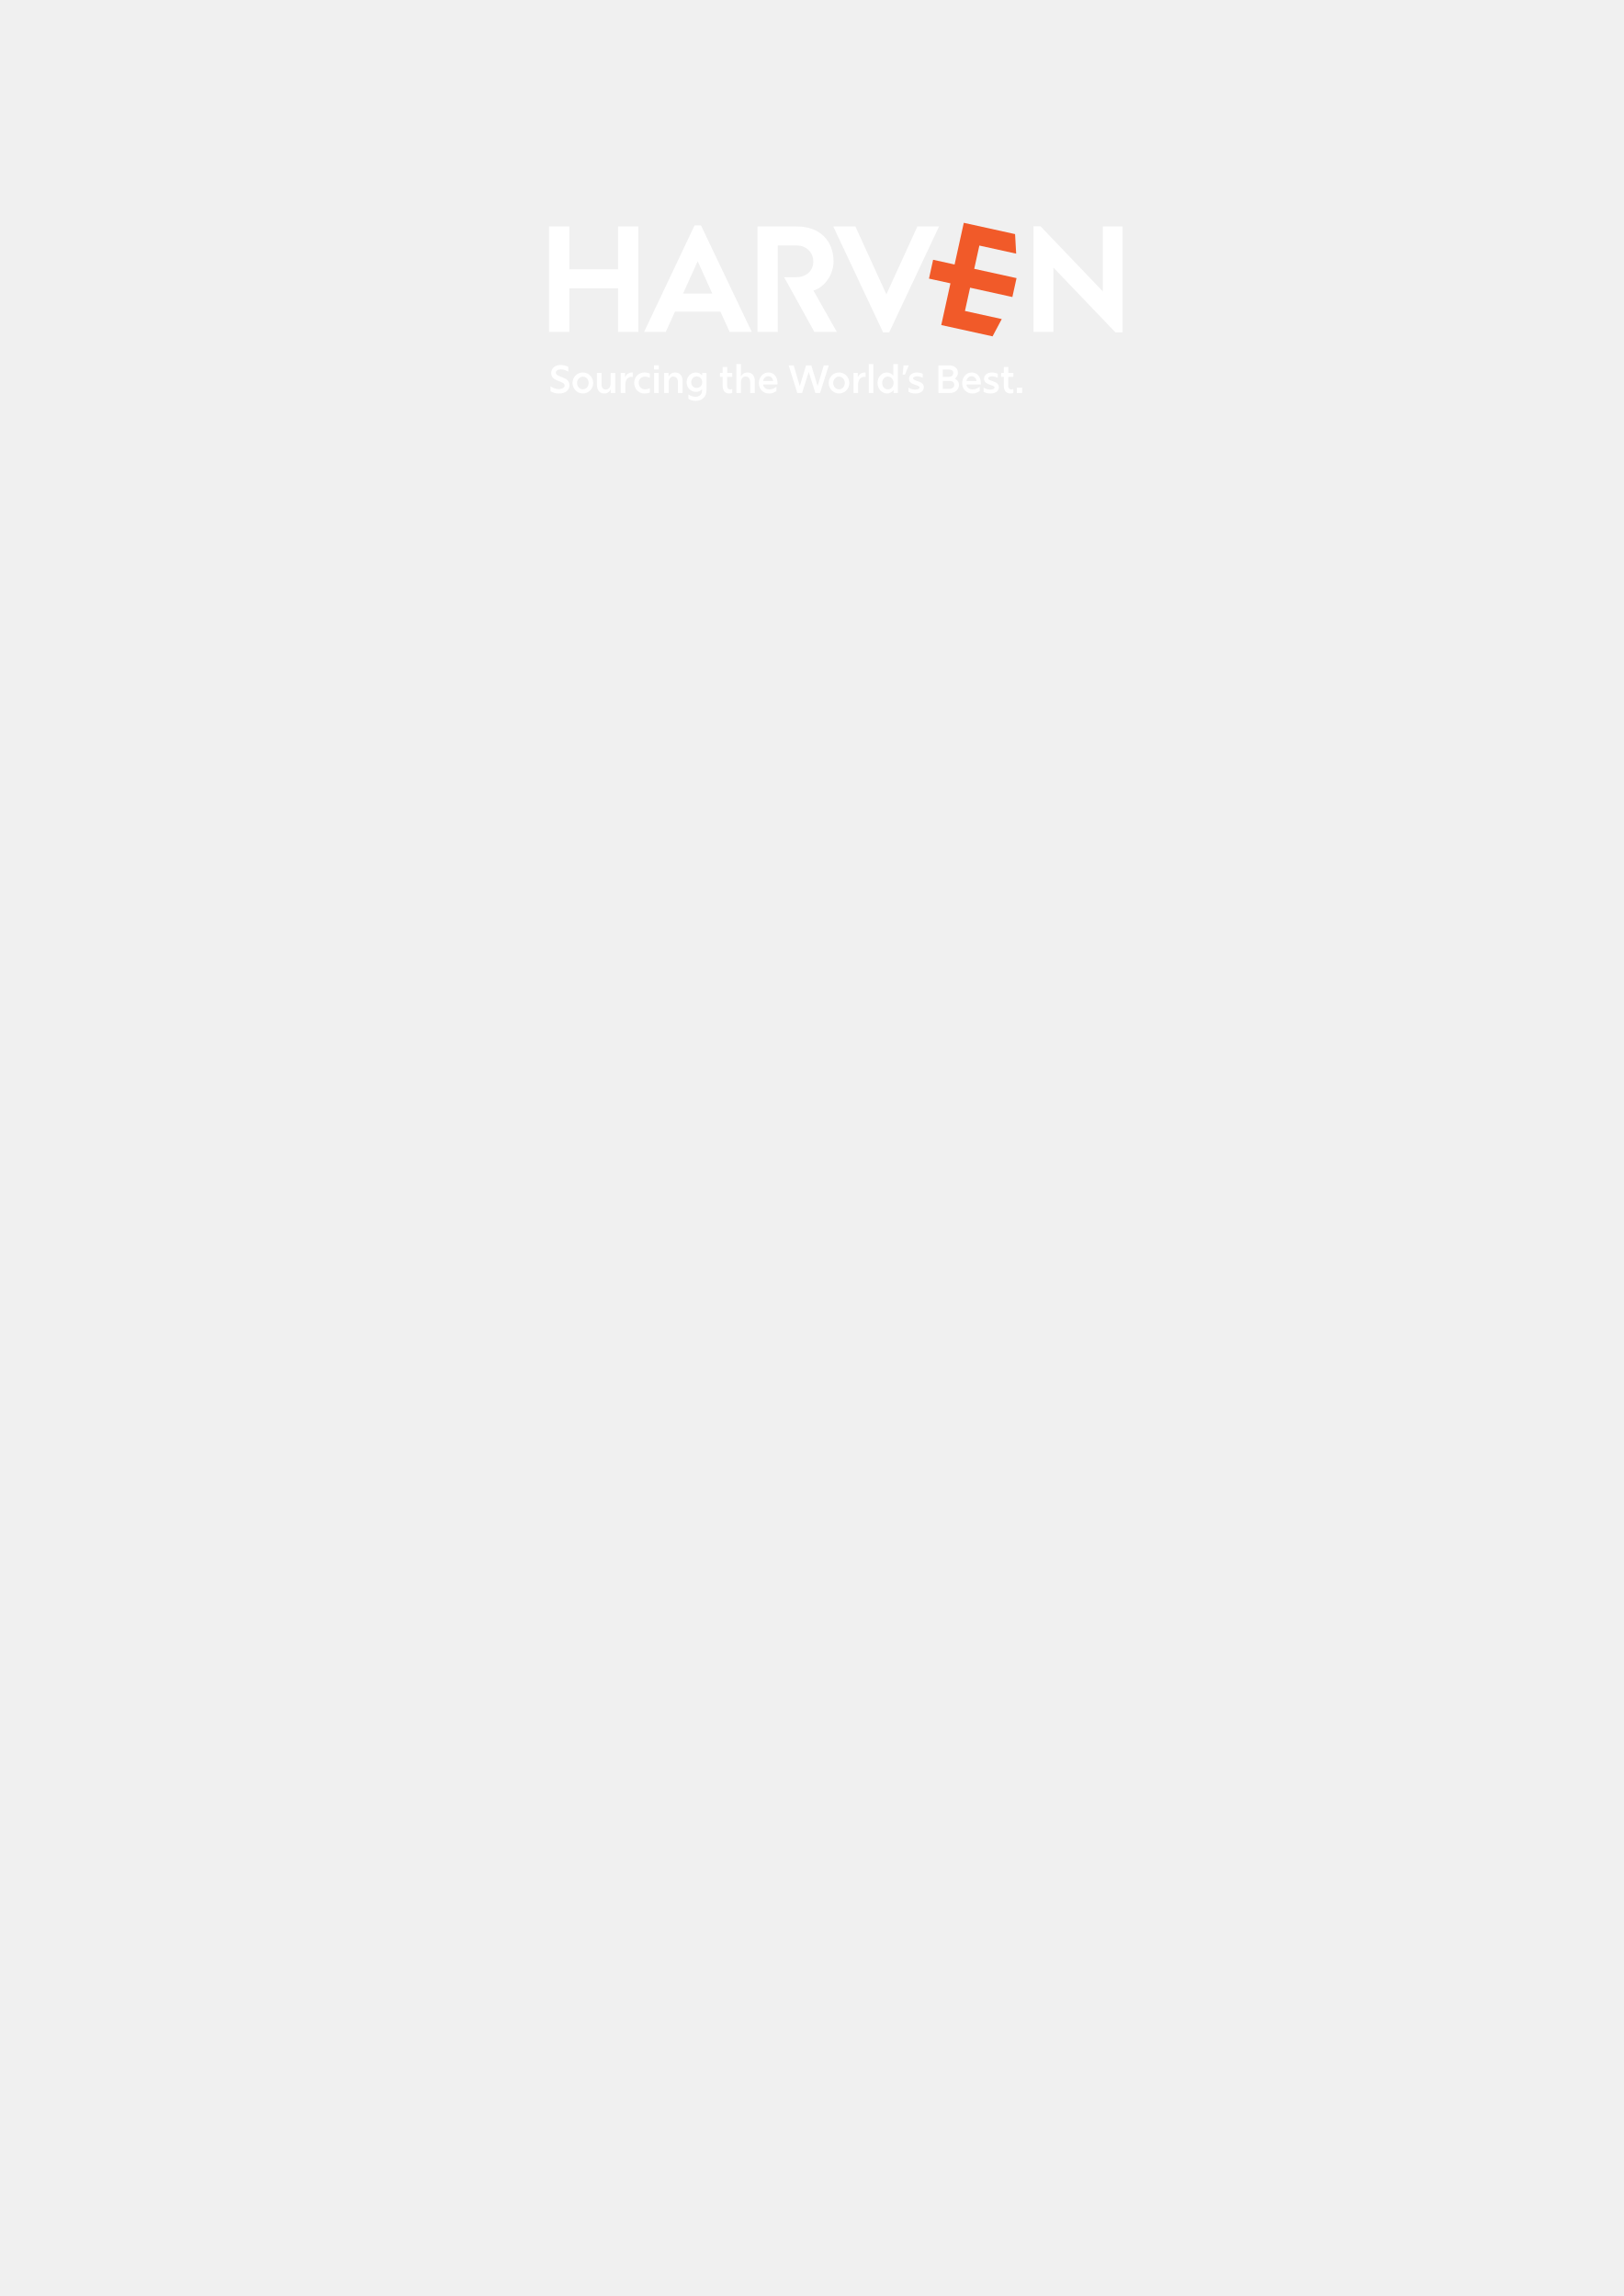
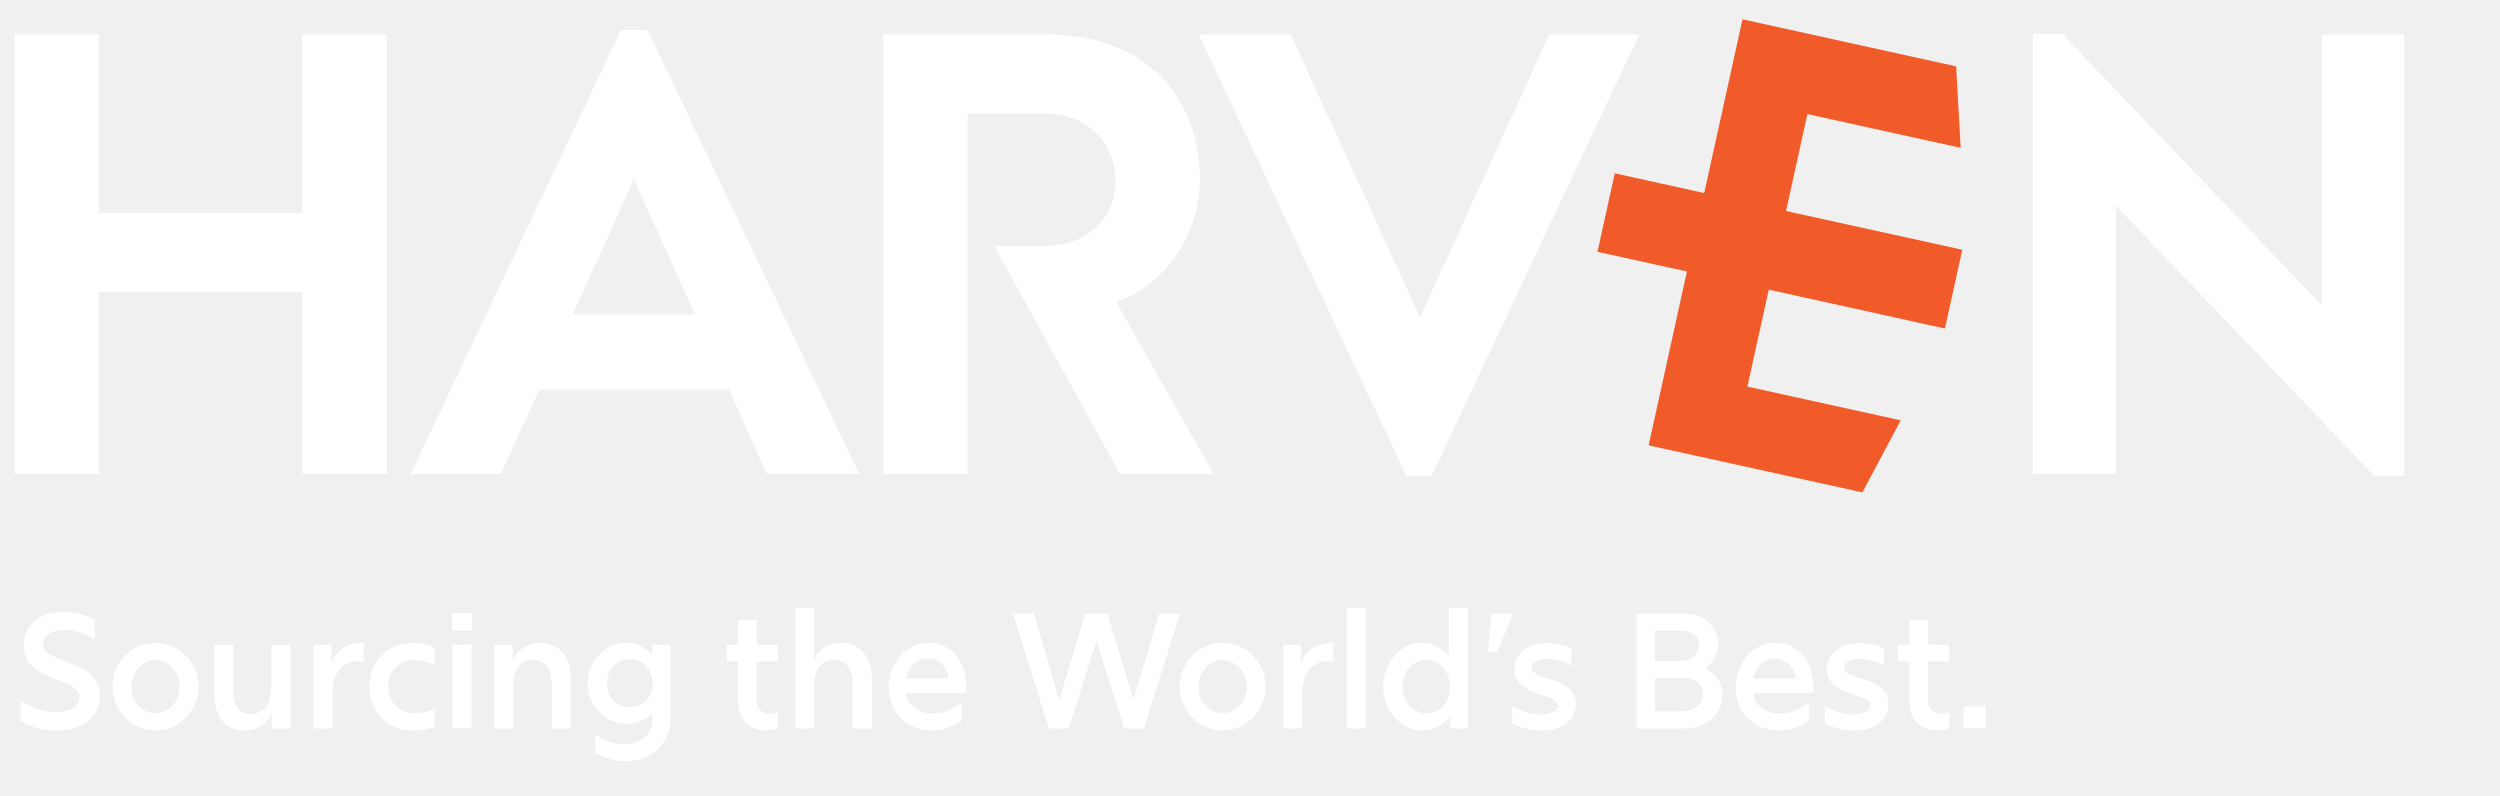
- <svg xmlns="http://www.w3.org/2000/svg" id="Layer_1" version="1.1" viewBox="0 0 595.28 841.89">
+ <svg xmlns="http://www.w3.org/2000/svg" id="Layer_1" version="1.1" viewBox="200 80 220 70">
  <defs>
    <style>
      .st0 {
        fill: #f15a29;
      }

      .st1 {
        fill: none;
        stroke: #ffffff;
        stroke-miterlimit: 10;
      }

      .st2 {
        fill: #ffffff;
      }

      .st3 {
        fill: #ffffff;
      }
    </style>
  </defs>
  <g>
    <path class="st3" d="M201.28,121.71v-38.68h7.43v15.71h17.88v-15.71h7.43v38.68h-7.43v-16h-17.88v16h-7.43Z" />
    <path class="st3" d="M254.64,82.63h2.34l18.63,39.08h-8.11l-3.37-7.43h-16.68l-3.37,7.43h-7.94l18.51-39.08ZM261.15,107.66l-5.37-11.88-5.37,11.88h10.74Z" />
    <path class="st3" d="M277.71,83.03h14.34c8.74,0,13.54,5.48,13.54,12.85,0,4.46-2.86,9.2-7.37,10.68l8.57,15.14h-8.23l-11.08-20.05h4.29c4.11,0,6.4-2.57,6.4-5.77s-2.46-5.88-6.11-5.88h-6.91v31.71h-7.43v-38.68Z" />
    <path class="st3" d="M323.76,121.88l-18.28-38.85h8.11l11.37,24.91,11.37-24.91h7.94l-18.28,38.85h-2.23Z" />
    <path class="st3" d="M408.94,121.88l-22.74-23.77v23.6h-7.31v-38.74h2.57l22.85,23.88v-23.82h7.26v38.85h-2.63Z" />
    <polygon class="st0" points="357.17 98.57 359.05 90.04 372.54 93.01 372.14 85.84 353.34 81.7 349.97 96.99 342.1 95.25 340.58 102.16 348.45 103.89 345.08 119.19 363.89 123.33 367.26 116.99 353.77 114.02 355.65 105.49 371.15 108.91 371.25 108.46 372.58 102.43 372.68 101.98 357.17 98.57" />
    <g>
      <path class="st2" d="M201.83,143.46v-1.81c.84.59,1.88,1.03,3.04,1.03s2.14-.48,2.14-1.3c0-1.87-4.93-1.3-4.93-4.57,0-1.74,1.4-2.98,3.47-2.98.94,0,2.01.25,2.78.67v1.78c-.78-.51-1.76-.84-2.66-.84-1.06,0-1.88.42-1.88,1.2,0,1.9,4.99,1.24,4.99,4.61,0,1.81-1.45,3.04-3.82,3.04-1.36,0-2.42-.39-3.12-.82Z" />
      <path class="st2" d="M209.9,140.42c0-2.13,1.69-3.85,3.79-3.85s3.78,1.72,3.78,3.86-1.69,3.85-3.78,3.85-3.79-1.72-3.79-3.86ZM213.69,142.76c1.19,0,2.11-1.04,2.11-2.33s-.93-2.34-2.11-2.34-2.13,1.06-2.13,2.36.94,2.31,2.13,2.31Z" />
      <path class="st2" d="M219.59,143.46c-.48-.54-.74-1.37-.74-2.4v-4.31h1.69v4.22c0,.54.13,1.13.49,1.48.25.23.62.38,1.06.38,1.13,0,1.79-.9,1.79-2.37v-3.7h1.69v7.36h-1.65v-1.36c-.49,1-1.29,1.53-2.37,1.53-.81,0-1.49-.29-1.97-.82Z" />
      <path class="st2" d="M227.57,136.74h1.58v1.62c.48-1.16,1.4-1.79,2.71-1.79h.13v1.65c-.16-.03-.33-.04-.52-.04-1.3,0-2.21,1.14-2.21,2.75v3.18h-1.68v-7.36Z" />
      <path class="st2" d="M232.49,140.42c0-2.07,1.55-3.85,3.79-3.85.65,0,1.45.15,1.97.41v1.55c-.58-.27-1.2-.43-1.78-.43-1.45,0-2.31,1.01-2.31,2.3s.87,2.36,2.36,2.36c.52,0,1.13-.13,1.74-.4v1.55c-.49.25-1.32.39-1.95.39-2.27,0-3.8-1.77-3.8-3.86Z" />
      <path class="st2" d="M239.78,133.95h1.76v1.53h-1.76v-1.53ZM239.82,136.74h1.68v7.36h-1.68v-7.36Z" />
      <path class="st2" d="M246.86,138.05c-.97,0-1.69.85-1.69,2.11v3.95h-1.68v-7.36h1.63v1.32c.46-.93,1.32-1.49,2.43-1.49,1.61,0,2.69,1.17,2.69,3.14v4.4h-1.69v-3.95c0-1.33-.64-2.11-1.69-2.11Z" />
      <path class="st2" d="M252.37,146.22v-1.61c.72.54,1.53.88,2.6.88,1.23,0,2.42-.71,2.42-2.18v-.59c-.56.65-1.35.98-2.23.98-1.92,0-3.44-1.56-3.44-3.56,0-1.88,1.46-3.57,3.37-3.57.93,0,1.75.43,2.33,1.14v-.97h1.58v6.48c0,2.24-1.63,3.76-3.92,3.76-1.16,0-2.07-.32-2.71-.77ZM255.41,142.24c1.11,0,2.03-.8,2.03-2.11,0-1.24-.93-2.13-2.03-2.13s-2,.96-2,2.13c0,1.23.82,2.11,2,2.11Z" />
      <path class="st2" d="M267.41,144.28c-1.52,0-2.47-.94-2.47-2.81v-3.28h-.98v-1.45h.98v-2.18h1.66v2.18h1.85v1.45h-1.87v3.41c0,.71.39,1.19,1.17,1.19.22,0,.46-.03.69-.13v1.4c-.3.13-.67.22-1.04.22Z" />
      <path class="st2" d="M273.34,138.05c-.97,0-1.69.85-1.69,2.11v3.95h-1.68v-10.63h1.68v3.27c0,.43-.01.88-.04,1.32.46-.93,1.32-1.49,2.43-1.49,1.61,0,2.69,1.17,2.69,3.14v4.4h-1.69v-3.95c0-1.33-.64-2.11-1.69-2.11Z" />
      <path class="st2" d="M278.2,140.49c0-2.11,1.46-3.92,3.52-3.92,1.94,0,3.33,1.52,3.33,3.98,0,.14,0,.3-.01.43h-5.28c.09,1.04,1,1.81,2.3,1.81.93,0,1.84-.38,2.58-.98v1.55c-.82.64-1.75.93-2.65.93-2.27,0-3.78-1.68-3.78-3.79ZM283.47,139.7c-.13-1.03-.85-1.75-1.82-1.75s-1.72.72-1.87,1.75h3.69Z" />
      <path class="st2" d="M289.13,133.98h1.85l2.24,7.61,2.29-7.61h1.94l2.29,7.59,2.27-7.59h1.84l-3.2,10.13h-1.72l-2.44-7.72-2.44,7.72h-1.74l-3.17-10.13Z" />
      <path class="st2" d="M303.81,140.42c0-2.13,1.69-3.85,3.79-3.85s3.78,1.72,3.78,3.86-1.69,3.85-3.78,3.85-3.79-1.72-3.79-3.86ZM307.6,142.76c1.19,0,2.11-1.04,2.11-2.33s-.93-2.34-2.11-2.34-2.13,1.06-2.13,2.36.94,2.31,2.13,2.31Z" />
      <path class="st2" d="M312.91,136.74h1.58v1.62c.48-1.16,1.4-1.79,2.71-1.79h.13v1.65c-.16-.03-.33-.04-.52-.04-1.3,0-2.21,1.14-2.21,2.75v3.18h-1.68v-7.36Z" />
      <path class="st2" d="M318.5,133.48h1.68v10.63h-1.68v-10.63Z" />
      <path class="st2" d="M321.71,140.42c0-2.16,1.55-3.85,3.43-3.85.91,0,1.75.46,2.36,1.16v-4.25h1.68v10.63h-1.56v-1.07c-.61.74-1.48,1.24-2.37,1.24-1.95,0-3.53-1.68-3.53-3.86ZM325.49,142.78c1.23,0,2.11-1.01,2.11-2.34s-.88-2.37-2.11-2.37-2.07,1.06-2.07,2.37.9,2.34,2.07,2.34Z" />
      <path class="st2" d="M331.26,133.98h1.91l-1.4,3.39h-.84l.33-3.39Z" />
      <path class="st2" d="M333.08,143.66v-1.53c.81.48,1.61.74,2.44.74.93,0,1.59-.32,1.59-.78,0-1.14-3.85-.74-3.85-3.21,0-1.42,1.27-2.3,2.88-2.3.71,0,1.53.17,2.14.46v1.48c-.72-.35-1.4-.54-2.05-.54-.8,0-1.46.27-1.46.77,0,1.19,3.91.71,3.91,3.23,0,1.4-1.21,2.31-3.05,2.31-1.11,0-2.04-.33-2.55-.62Z" />
      <path class="st2" d="M344.03,133.98h4.06c1.78,0,3.1,1.06,3.1,2.69,0,.88-.45,1.66-1.17,2.16.96.45,1.55,1.23,1.55,2.27,0,1.61-1.21,3.01-3.41,3.01h-4.12v-10.13ZM347.91,138.18c.9,0,1.58-.56,1.58-1.42,0-.91-.78-1.27-1.58-1.27h-2.27v2.69h2.27ZM347.86,142.6c1.13,0,2-.52,2-1.5,0-.84-.64-1.42-1.75-1.42h-2.47v2.92h2.23Z" />
      <path class="st2" d="M352.75,140.49c0-2.11,1.46-3.92,3.51-3.92,1.94,0,3.33,1.52,3.33,3.98,0,.14,0,.3-.01.43h-5.28c.09,1.04,1,1.81,2.3,1.81.93,0,1.84-.38,2.58-.98v1.55c-.82.64-1.75.93-2.65.93-2.27,0-3.78-1.68-3.78-3.79ZM358.01,139.7c-.13-1.03-.85-1.75-1.82-1.75s-1.72.72-1.87,1.75h3.69Z" />
      <path class="st2" d="M360.59,143.66v-1.53c.81.48,1.61.74,2.44.74.93,0,1.59-.32,1.59-.78,0-1.14-3.85-.74-3.85-3.21,0-1.42,1.27-2.3,2.88-2.3.71,0,1.53.17,2.14.46v1.48c-.72-.35-1.4-.54-2.05-.54-.8,0-1.46.27-1.46.77,0,1.19,3.91.71,3.91,3.23,0,1.4-1.21,2.31-3.05,2.31-1.11,0-2.04-.33-2.55-.62Z" />
      <path class="st2" d="M370.48,144.28c-1.52,0-2.47-.94-2.47-2.81v-3.28h-.98v-1.45h.98v-2.18h1.66v2.18h1.85v1.45h-1.87v3.41c0,.71.39,1.19,1.17,1.19.22,0,.46-.03.69-.13v1.4c-.3.13-.67.22-1.04.22Z" />
      <path class="st2" d="M372.79,142.15h1.95v1.95h-1.95v-1.95Z" />
    </g>
  </g>
</svg>
